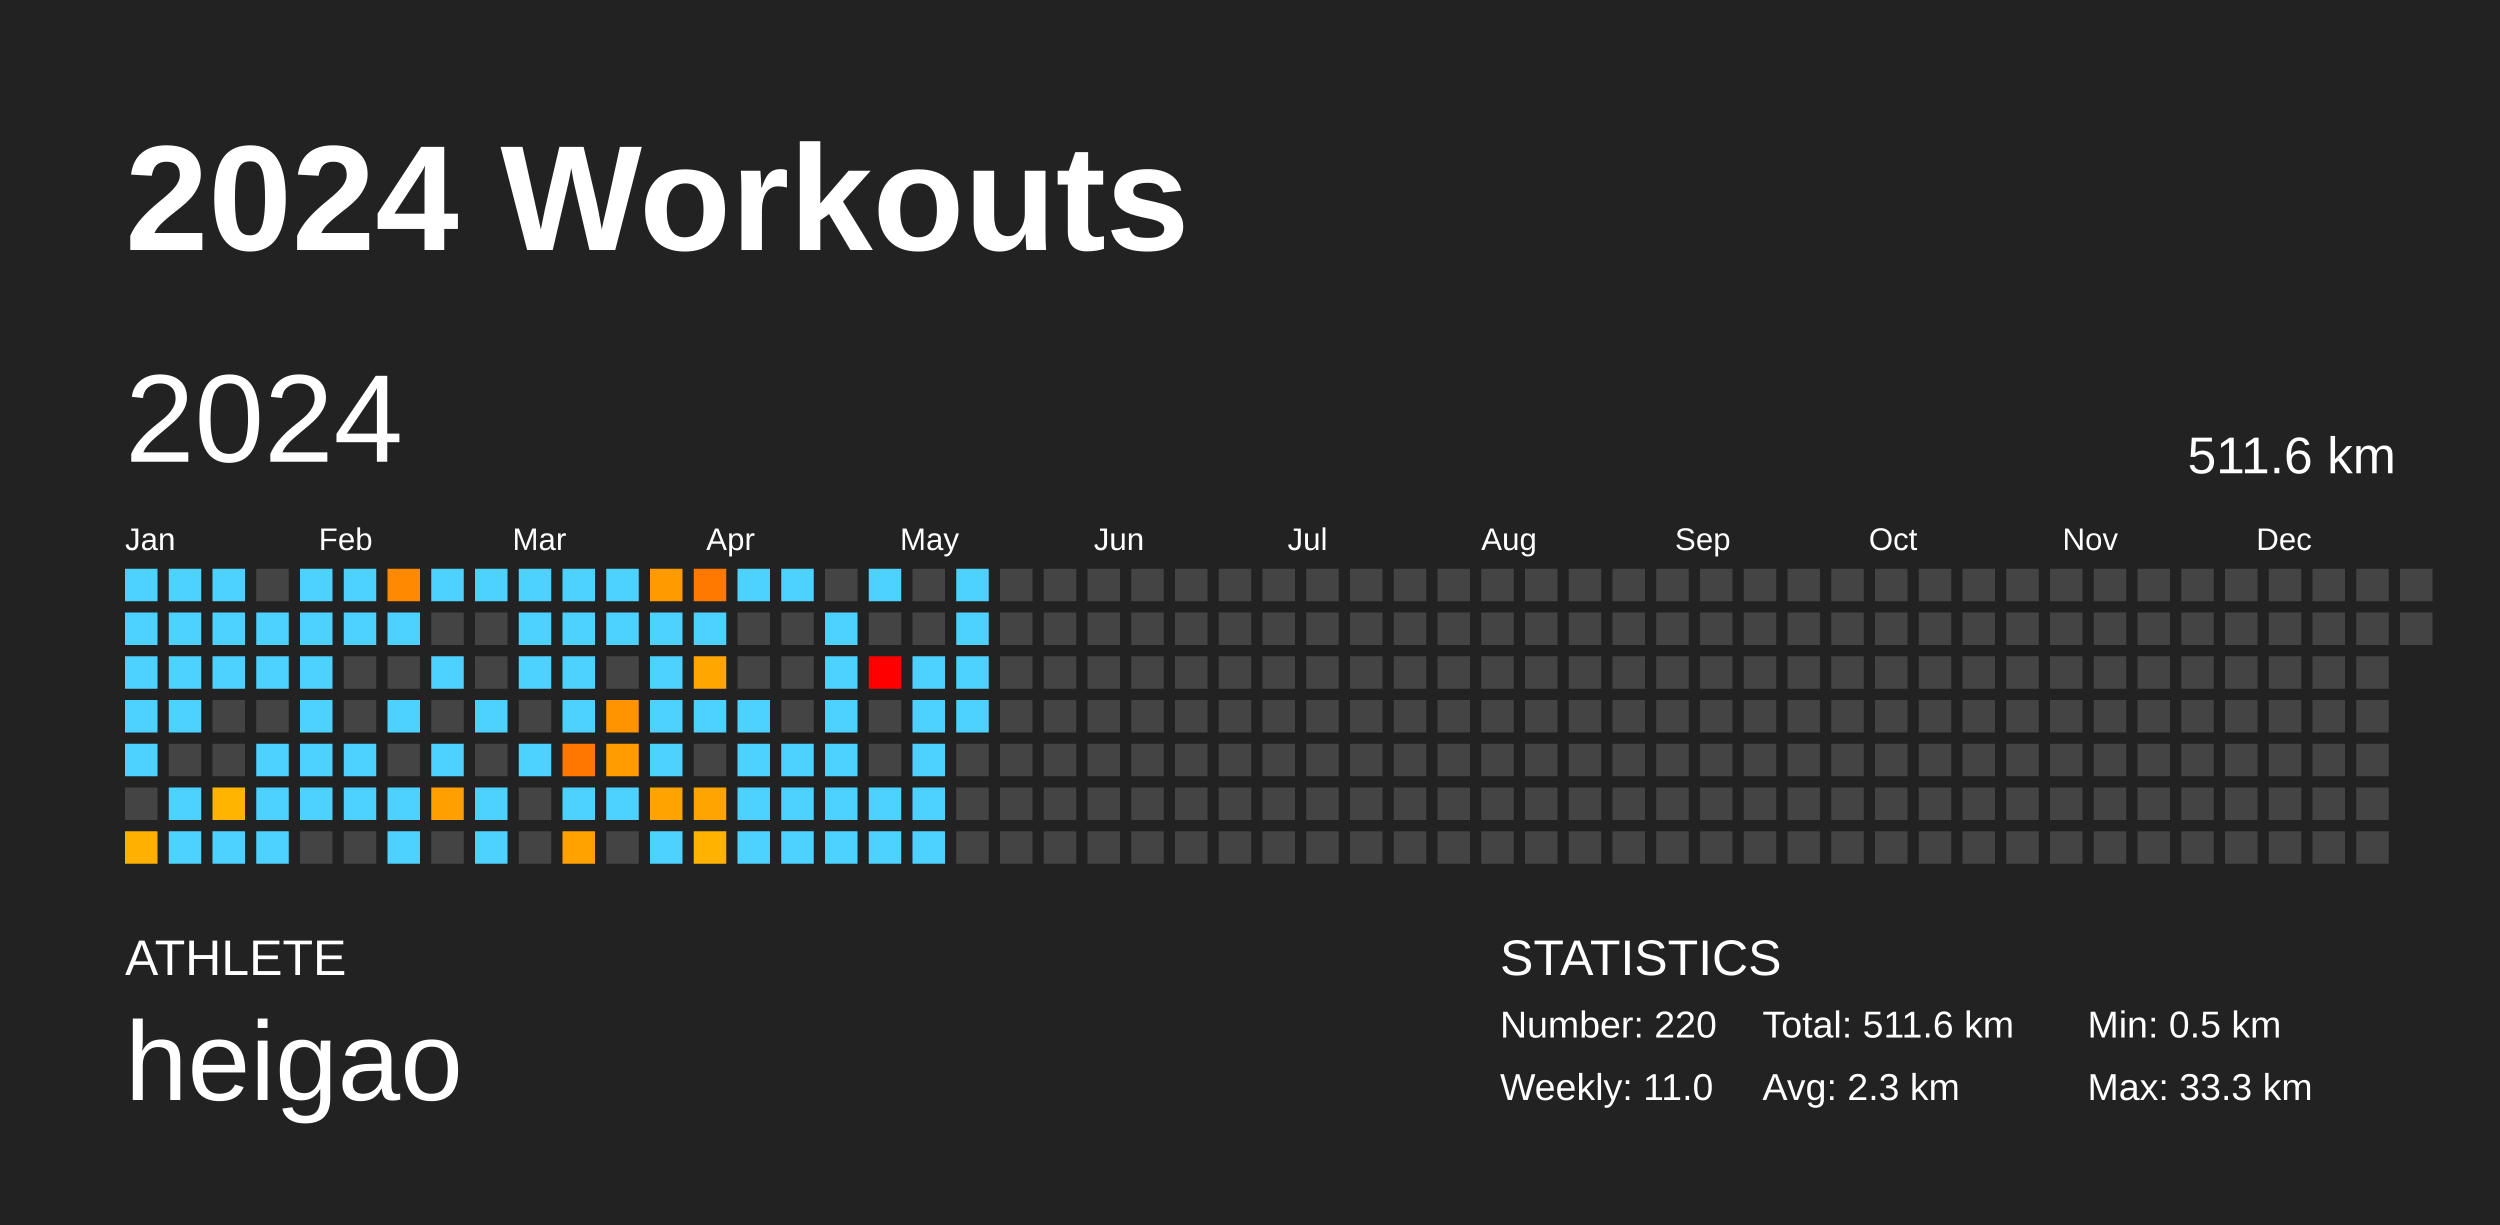
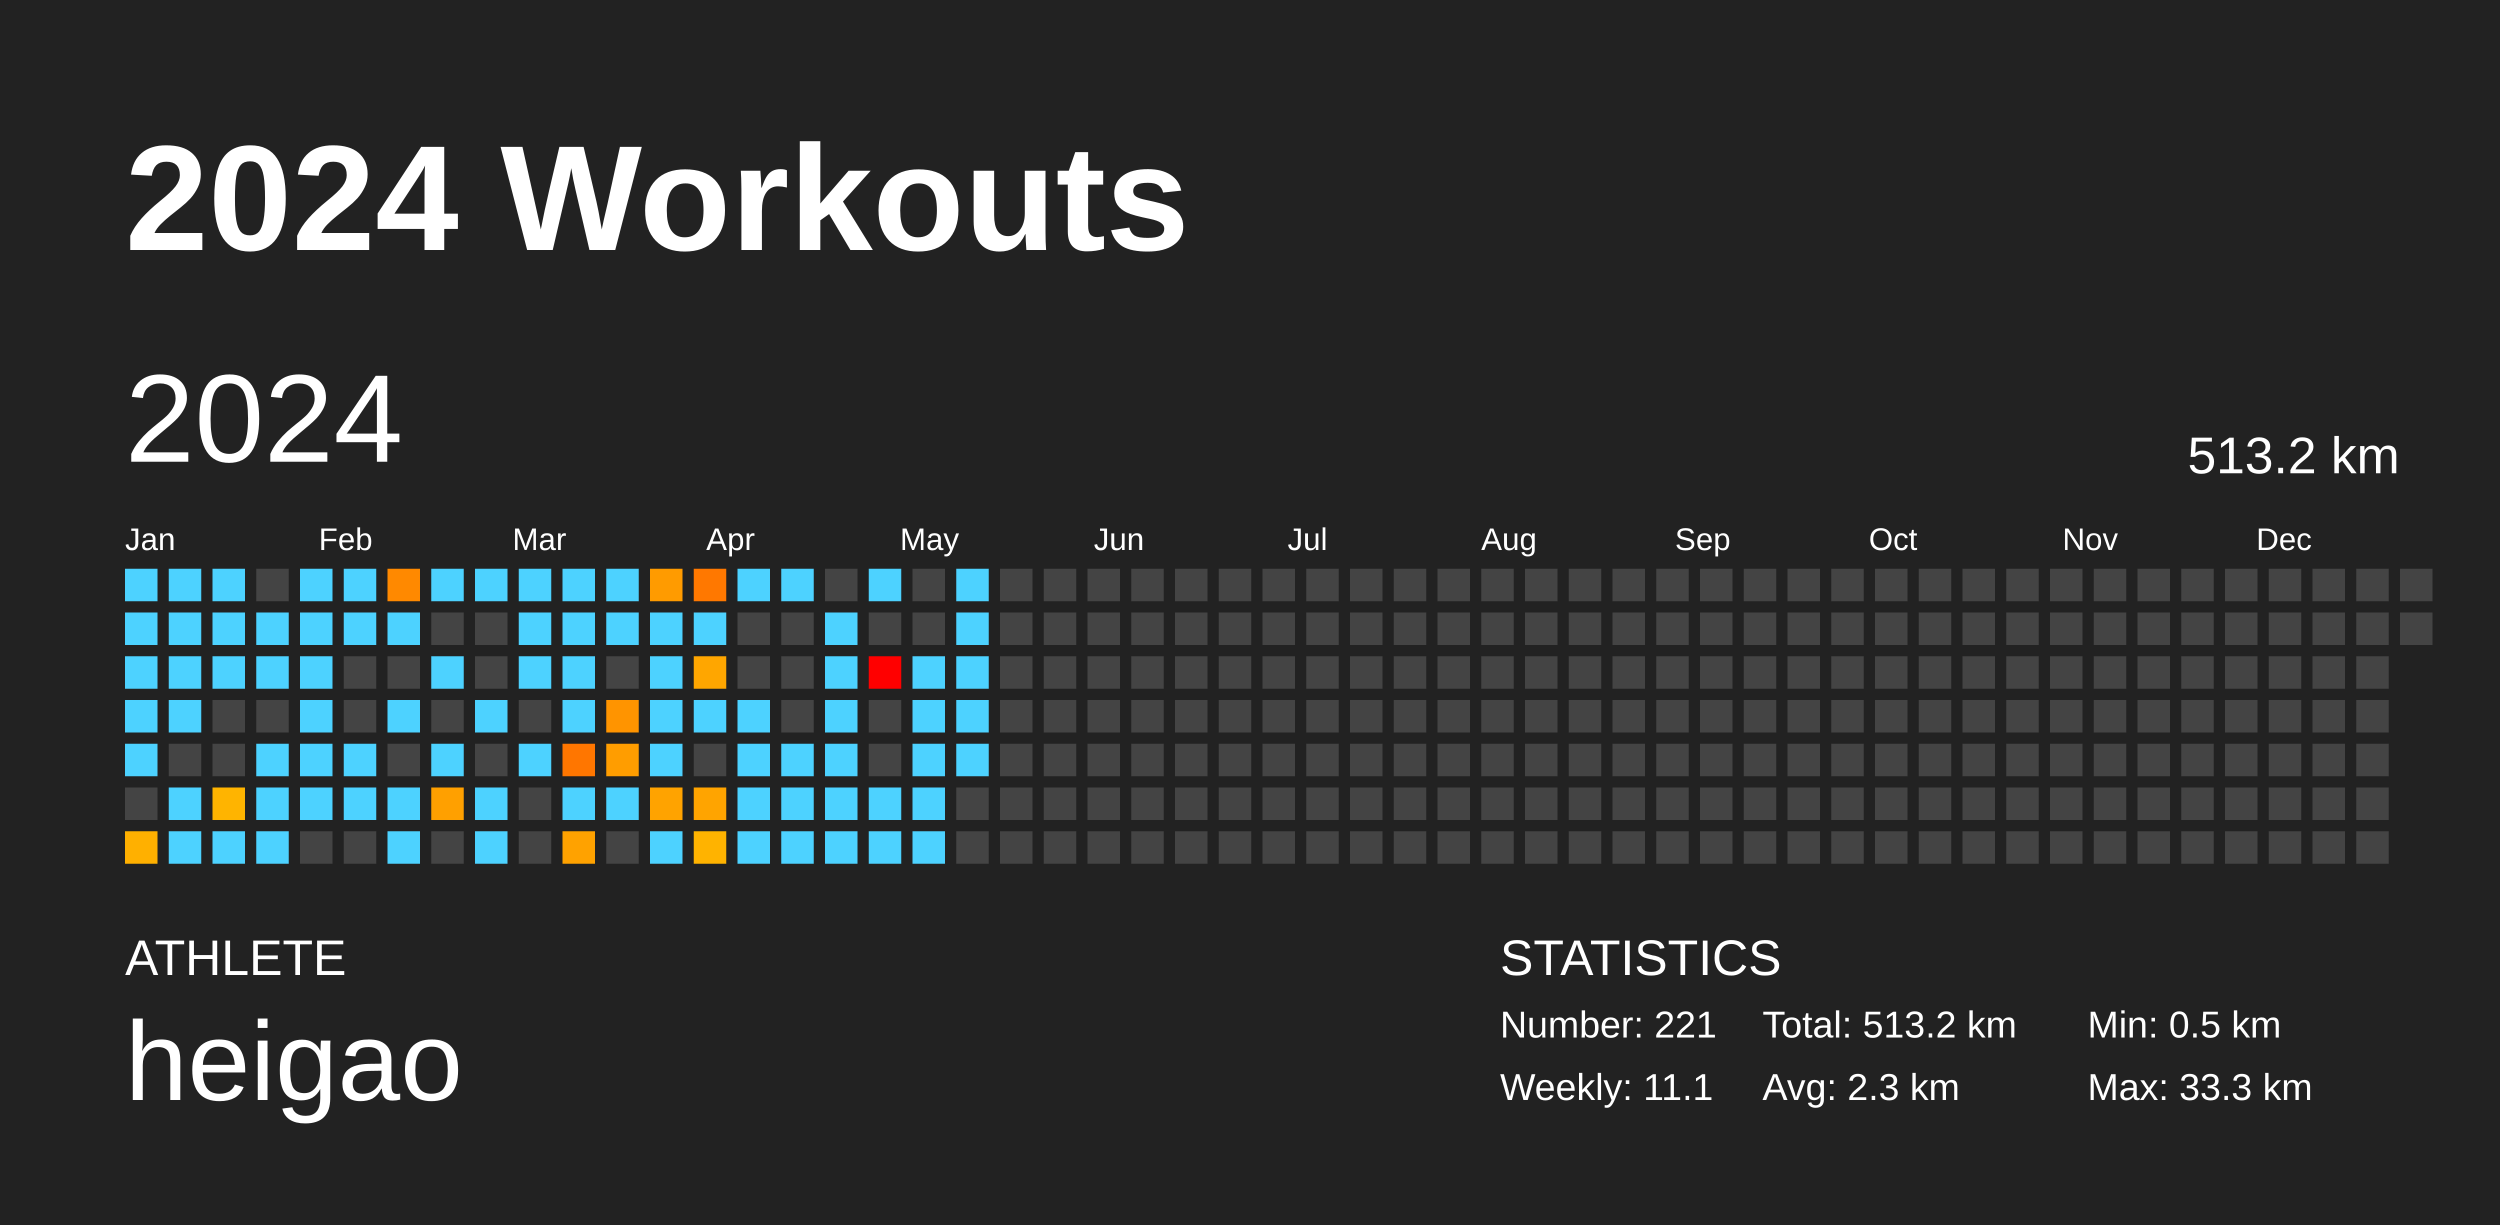
<svg xmlns="http://www.w3.org/2000/svg" baseProfile="full" height="98mm" version="1.1" viewBox="0,0,200,98" width="200mm">
  <defs />
  <rect fill="#222222" height="98" width="200" x="0" y="0" />
  <text fill="#FFFFFF" style="font-size:12px; font-family:Arial; font-weight:bold;" x="10" y="20">2024 Workouts</text>
  <text fill="#FFFFFF" style="font-size:4px; font-family:Arial" x="10" y="78">ATHLETE</text>
  <text fill="#FFFFFF" style="font-size:9px; font-family:Arial" x="10" y="88">heigao</text>
  <text fill="#FFFFFF" style="font-size:4px; font-family:Arial" x="120" y="78">STATISTICS</text>
-   <text fill="#FFFFFF" style="font-size:3px; font-family:Arial" x="120" y="83">Number: 220</text>
-   <text fill="#FFFFFF" style="font-size:3px; font-family:Arial" x="120" y="88">Weekly: 11.0</text>
-   <text fill="#FFFFFF" style="font-size:3px; font-family:Arial" x="141" y="83">Total: 511.6 km</text>
+   <text fill="#FFFFFF" style="font-size:3px; font-family:Arial" x="120" y="83">Number: 221</text>
+   <text fill="#FFFFFF" style="font-size:3px; font-family:Arial" x="120" y="88">Weekly: 11.1</text>
+   <text fill="#FFFFFF" style="font-size:3px; font-family:Arial" x="141" y="83">Total: 513.2 km</text>
  <text fill="#FFFFFF" style="font-size:3px; font-family:Arial" x="141" y="88">Avg: 2.3 km</text>
  <text fill="#FFFFFF" style="font-size:3px; font-family:Arial" x="167" y="83">Min: 0.5 km</text>
  <text fill="#FFFFFF" style="font-size:3px; font-family:Arial" x="167" y="88">Max: 33.3 km</text>
  <text dominant-baseline="hanging" fill="#FFFFFF" style="font-size:10.0px; font-family:Arial;" x="10" y="30">2024</text>
-   <text dominant-baseline="hanging" fill="#FFFFFF" style="font-size:4.125px; font-family:Arial;" x="175" y="35">511.6 km</text>
+   <text dominant-baseline="hanging" fill="#FFFFFF" style="font-size:4.125px; font-family:Arial;" x="175" y="35">513.2 km</text>
  <text fill="#FFFFFF" style="font-size:2.5px; font-family:Arial" x="10.0" y="44">Jan</text>
  <text fill="#FFFFFF" style="font-size:2.5px; font-family:Arial" x="25.5" y="44">Feb</text>
  <text fill="#FFFFFF" style="font-size:2.5px; font-family:Arial" x="41.0" y="44">Mar</text>
  <text fill="#FFFFFF" style="font-size:2.5px; font-family:Arial" x="56.5" y="44">Apr</text>
  <text fill="#FFFFFF" style="font-size:2.5px; font-family:Arial" x="72.0" y="44">May</text>
  <text fill="#FFFFFF" style="font-size:2.5px; font-family:Arial" x="87.5" y="44">Jun</text>
  <text fill="#FFFFFF" style="font-size:2.5px; font-family:Arial" x="103.0" y="44">Jul</text>
  <text fill="#FFFFFF" style="font-size:2.5px; font-family:Arial" x="118.5" y="44">Aug</text>
  <text fill="#FFFFFF" style="font-size:2.5px; font-family:Arial" x="134.0" y="44">Sep</text>
  <text fill="#FFFFFF" style="font-size:2.5px; font-family:Arial" x="149.5" y="44">Oct</text>
  <text fill="#FFFFFF" style="font-size:2.5px; font-family:Arial" x="165.0" y="44">Nov</text>
  <text fill="#FFFFFF" style="font-size:2.5px; font-family:Arial" x="180.5" y="44">Dec</text>
  <rect fill="#4dd2ff" height="2.6" width="2.6" x="10.0" y="45.5" />
  <rect fill="#4dd2ff" height="2.6" width="2.6" x="10.0" y="49.0" />
  <rect fill="#4dd2ff" height="2.6" width="2.6" x="10.0" y="52.5" />
  <rect fill="#4dd2ff" height="2.6" width="2.6" x="10.0" y="56.0" />
  <rect fill="#4dd2ff" height="2.6" width="2.6" x="10.0" y="59.5" />
  <rect fill="#444444" height="2.6" width="2.6" x="10.0" y="63.0" />
  <rect fill="#ffb000" height="2.6" width="2.6" x="10.0" y="66.5" />
  <rect fill="#4dd2ff" height="2.6" width="2.6" x="13.5" y="45.5" />
  <rect fill="#4dd2ff" height="2.6" width="2.6" x="13.5" y="49.0" />
  <rect fill="#4dd2ff" height="2.6" width="2.6" x="13.5" y="52.5" />
  <rect fill="#4dd2ff" height="2.6" width="2.6" x="13.5" y="56.0" />
  <rect fill="#444444" height="2.6" width="2.6" x="13.5" y="59.5" />
  <rect fill="#4dd2ff" height="2.6" width="2.6" x="13.5" y="63.0" />
  <rect fill="#4dd2ff" height="2.6" width="2.6" x="13.5" y="66.5" />
  <rect fill="#4dd2ff" height="2.6" width="2.6" x="17.0" y="45.5" />
  <rect fill="#4dd2ff" height="2.6" width="2.6" x="17.0" y="49.0" />
  <rect fill="#4dd2ff" height="2.6" width="2.6" x="17.0" y="52.5" />
  <rect fill="#444444" height="2.6" width="2.6" x="17.0" y="56.0" />
  <rect fill="#444444" height="2.6" width="2.6" x="17.0" y="59.5" />
  <rect fill="#ffb400" height="2.6" width="2.6" x="17.0" y="63.0" />
  <rect fill="#4dd2ff" height="2.6" width="2.6" x="17.0" y="66.5" />
  <rect fill="#444444" height="2.6" width="2.6" x="20.5" y="45.5" />
  <rect fill="#4dd2ff" height="2.6" width="2.6" x="20.5" y="49.0" />
  <rect fill="#4dd2ff" height="2.6" width="2.6" x="20.5" y="52.5" />
  <rect fill="#444444" height="2.6" width="2.6" x="20.5" y="56.0" />
  <rect fill="#4dd2ff" height="2.6" width="2.6" x="20.5" y="59.5" />
  <rect fill="#4dd2ff" height="2.6" width="2.6" x="20.5" y="63.0" />
  <rect fill="#4dd2ff" height="2.6" width="2.6" x="20.5" y="66.5" />
  <rect fill="#4dd2ff" height="2.6" width="2.6" x="24.0" y="45.5" />
  <rect fill="#4dd2ff" height="2.6" width="2.6" x="24.0" y="49.0" />
  <rect fill="#4dd2ff" height="2.6" width="2.6" x="24.0" y="52.5" />
  <rect fill="#4dd2ff" height="2.6" width="2.6" x="24.0" y="56.0" />
  <rect fill="#4dd2ff" height="2.6" width="2.6" x="24.0" y="59.5" />
  <rect fill="#4dd2ff" height="2.6" width="2.6" x="24.0" y="63.0" />
  <rect fill="#444444" height="2.6" width="2.6" x="24.0" y="66.5" />
  <rect fill="#4dd2ff" height="2.6" width="2.6" x="27.5" y="45.5" />
  <rect fill="#4dd2ff" height="2.6" width="2.6" x="27.5" y="49.0" />
  <rect fill="#444444" height="2.6" width="2.6" x="27.5" y="52.5" />
  <rect fill="#444444" height="2.6" width="2.6" x="27.5" y="56.0" />
  <rect fill="#4dd2ff" height="2.6" width="2.6" x="27.5" y="59.5" />
  <rect fill="#4dd2ff" height="2.6" width="2.6" x="27.5" y="63.0" />
  <rect fill="#444444" height="2.6" width="2.6" x="27.5" y="66.5" />
  <rect fill="#ff8900" height="2.6" width="2.6" x="31.0" y="45.5" />
  <rect fill="#4dd2ff" height="2.6" width="2.6" x="31.0" y="49.0" />
  <rect fill="#444444" height="2.6" width="2.6" x="31.0" y="52.5" />
  <rect fill="#4dd2ff" height="2.6" width="2.6" x="31.0" y="56.0" />
  <rect fill="#444444" height="2.6" width="2.6" x="31.0" y="59.5" />
  <rect fill="#4dd2ff" height="2.6" width="2.6" x="31.0" y="63.0" />
  <rect fill="#4dd2ff" height="2.6" width="2.6" x="31.0" y="66.5" />
  <rect fill="#4dd2ff" height="2.6" width="2.6" x="34.5" y="45.5" />
  <rect fill="#444444" height="2.6" width="2.6" x="34.5" y="49.0" />
  <rect fill="#4dd2ff" height="2.6" width="2.6" x="34.5" y="52.5" />
  <rect fill="#444444" height="2.6" width="2.6" x="34.5" y="56.0" />
  <rect fill="#4dd2ff" height="2.6" width="2.6" x="34.5" y="59.5" />
  <rect fill="#ffa000" height="2.6" width="2.6" x="34.5" y="63.0" />
  <rect fill="#444444" height="2.6" width="2.6" x="34.5" y="66.5" />
  <rect fill="#4dd2ff" height="2.6" width="2.6" x="38.0" y="45.5" />
  <rect fill="#444444" height="2.6" width="2.6" x="38.0" y="49.0" />
  <rect fill="#444444" height="2.6" width="2.6" x="38.0" y="52.5" />
  <rect fill="#4dd2ff" height="2.6" width="2.6" x="38.0" y="56.0" />
  <rect fill="#444444" height="2.6" width="2.6" x="38.0" y="59.5" />
  <rect fill="#4dd2ff" height="2.6" width="2.6" x="38.0" y="63.0" />
  <rect fill="#4dd2ff" height="2.6" width="2.6" x="38.0" y="66.5" />
  <rect fill="#4dd2ff" height="2.6" width="2.6" x="41.5" y="45.5" />
  <rect fill="#4dd2ff" height="2.6" width="2.6" x="41.5" y="49.0" />
  <rect fill="#4dd2ff" height="2.6" width="2.6" x="41.5" y="52.5" />
  <rect fill="#444444" height="2.6" width="2.6" x="41.5" y="56.0" />
  <rect fill="#4dd2ff" height="2.6" width="2.6" x="41.5" y="59.5" />
  <rect fill="#444444" height="2.6" width="2.6" x="41.5" y="63.0" />
  <rect fill="#444444" height="2.6" width="2.6" x="41.5" y="66.5" />
  <rect fill="#4dd2ff" height="2.6" width="2.6" x="45.0" y="45.5" />
  <rect fill="#4dd2ff" height="2.6" width="2.6" x="45.0" y="49.0" />
  <rect fill="#4dd2ff" height="2.6" width="2.6" x="45.0" y="52.5" />
  <rect fill="#4dd2ff" height="2.6" width="2.6" x="45.0" y="56.0" />
  <rect fill="#ff7600" height="2.6" width="2.6" x="45.0" y="59.5" />
  <rect fill="#4dd2ff" height="2.6" width="2.6" x="45.0" y="63.0" />
  <rect fill="#ffa200" height="2.6" width="2.6" x="45.0" y="66.5" />
  <rect fill="#4dd2ff" height="2.6" width="2.6" x="48.5" y="45.5" />
  <rect fill="#4dd2ff" height="2.6" width="2.6" x="48.5" y="49.0" />
  <rect fill="#444444" height="2.6" width="2.6" x="48.5" y="52.5" />
  <rect fill="#ff9400" height="2.6" width="2.6" x="48.5" y="56.0" />
  <rect fill="#ff9d00" height="2.6" width="2.6" x="48.5" y="59.5" />
  <rect fill="#4dd2ff" height="2.6" width="2.6" x="48.5" y="63.0" />
  <rect fill="#444444" height="2.6" width="2.6" x="48.5" y="66.5" />
  <rect fill="#ff9b00" height="2.6" width="2.6" x="52.0" y="45.5" />
  <rect fill="#4dd2ff" height="2.6" width="2.6" x="52.0" y="49.0" />
  <rect fill="#4dd2ff" height="2.6" width="2.6" x="52.0" y="52.5" />
  <rect fill="#4dd2ff" height="2.6" width="2.6" x="52.0" y="56.0" />
  <rect fill="#4dd2ff" height="2.6" width="2.6" x="52.0" y="59.5" />
  <rect fill="#ffa300" height="2.6" width="2.6" x="52.0" y="63.0" />
  <rect fill="#4dd2ff" height="2.6" width="2.6" x="52.0" y="66.5" />
  <rect fill="#ff7800" height="2.6" width="2.6" x="55.5" y="45.5" />
  <rect fill="#4dd2ff" height="2.6" width="2.6" x="55.5" y="49.0" />
  <rect fill="#ffa600" height="2.6" width="2.6" x="55.5" y="52.5" />
  <rect fill="#4dd2ff" height="2.6" width="2.6" x="55.5" y="56.0" />
  <rect fill="#444444" height="2.6" width="2.6" x="55.5" y="59.5" />
  <rect fill="#ffa400" height="2.6" width="2.6" x="55.5" y="63.0" />
  <rect fill="#ffb300" height="2.6" width="2.6" x="55.5" y="66.5" />
  <rect fill="#4dd2ff" height="2.6" width="2.6" x="59.0" y="45.5" />
  <rect fill="#444444" height="2.6" width="2.6" x="59.0" y="49.0" />
  <rect fill="#444444" height="2.6" width="2.6" x="59.0" y="52.5" />
  <rect fill="#4dd2ff" height="2.6" width="2.6" x="59.0" y="56.0" />
  <rect fill="#4dd2ff" height="2.6" width="2.6" x="59.0" y="59.5" />
  <rect fill="#4dd2ff" height="2.6" width="2.6" x="59.0" y="63.0" />
  <rect fill="#4dd2ff" height="2.6" width="2.6" x="59.0" y="66.5" />
  <rect fill="#4dd2ff" height="2.6" width="2.6" x="62.5" y="45.5" />
  <rect fill="#444444" height="2.6" width="2.6" x="62.5" y="49.0" />
  <rect fill="#444444" height="2.6" width="2.6" x="62.5" y="52.5" />
  <rect fill="#444444" height="2.6" width="2.6" x="62.5" y="56.0" />
  <rect fill="#4dd2ff" height="2.6" width="2.6" x="62.5" y="59.5" />
  <rect fill="#4dd2ff" height="2.6" width="2.6" x="62.5" y="63.0" />
  <rect fill="#4dd2ff" height="2.6" width="2.6" x="62.5" y="66.5" />
  <rect fill="#444444" height="2.6" width="2.6" x="66.0" y="45.5" />
  <rect fill="#4dd2ff" height="2.6" width="2.6" x="66.0" y="49.0" />
  <rect fill="#4dd2ff" height="2.6" width="2.6" x="66.0" y="52.5" />
  <rect fill="#4dd2ff" height="2.6" width="2.6" x="66.0" y="56.0" />
  <rect fill="#4dd2ff" height="2.6" width="2.6" x="66.0" y="59.5" />
  <rect fill="#4dd2ff" height="2.6" width="2.6" x="66.0" y="63.0" />
  <rect fill="#4dd2ff" height="2.6" width="2.6" x="66.0" y="66.5" />
  <rect fill="#4dd2ff" height="2.6" width="2.6" x="69.5" y="45.5" />
  <rect fill="#444444" height="2.6" width="2.6" x="69.5" y="49.0" />
  <rect fill="red" height="2.6" width="2.6" x="69.5" y="52.5" />
  <rect fill="#444444" height="2.6" width="2.6" x="69.5" y="56.0" />
  <rect fill="#444444" height="2.6" width="2.6" x="69.5" y="59.5" />
  <rect fill="#4dd2ff" height="2.6" width="2.6" x="69.5" y="63.0" />
  <rect fill="#4dd2ff" height="2.6" width="2.6" x="69.5" y="66.5" />
  <rect fill="#444444" height="2.6" width="2.6" x="73.0" y="45.5" />
  <rect fill="#444444" height="2.6" width="2.6" x="73.0" y="49.0" />
  <rect fill="#4dd2ff" height="2.6" width="2.6" x="73.0" y="52.5" />
  <rect fill="#4dd2ff" height="2.6" width="2.6" x="73.0" y="56.0" />
  <rect fill="#4dd2ff" height="2.6" width="2.6" x="73.0" y="59.5" />
  <rect fill="#4dd2ff" height="2.6" width="2.6" x="73.0" y="63.0" />
  <rect fill="#4dd2ff" height="2.6" width="2.6" x="73.0" y="66.5" />
  <rect fill="#4dd2ff" height="2.6" width="2.6" x="76.5" y="45.5" />
  <rect fill="#4dd2ff" height="2.6" width="2.6" x="76.5" y="49.0" />
  <rect fill="#4dd2ff" height="2.6" width="2.6" x="76.5" y="52.5" />
  <rect fill="#4dd2ff" height="2.6" width="2.6" x="76.5" y="56.0" />
-   <rect fill="#444444" height="2.6" width="2.6" x="76.5" y="59.5" />
+   <rect fill="#4dd2ff" height="2.6" width="2.6" x="76.5" y="59.5" />
  <rect fill="#444444" height="2.6" width="2.6" x="76.5" y="63.0" />
  <rect fill="#444444" height="2.6" width="2.6" x="76.5" y="66.5" />
  <rect fill="#444444" height="2.6" width="2.6" x="80.0" y="45.5" />
  <rect fill="#444444" height="2.6" width="2.6" x="80.0" y="49.0" />
  <rect fill="#444444" height="2.6" width="2.6" x="80.0" y="52.5" />
  <rect fill="#444444" height="2.6" width="2.6" x="80.0" y="56.0" />
  <rect fill="#444444" height="2.6" width="2.6" x="80.0" y="59.5" />
  <rect fill="#444444" height="2.6" width="2.6" x="80.0" y="63.0" />
  <rect fill="#444444" height="2.6" width="2.6" x="80.0" y="66.5" />
  <rect fill="#444444" height="2.6" width="2.6" x="83.5" y="45.5" />
  <rect fill="#444444" height="2.6" width="2.6" x="83.5" y="49.0" />
  <rect fill="#444444" height="2.6" width="2.6" x="83.5" y="52.5" />
  <rect fill="#444444" height="2.6" width="2.6" x="83.5" y="56.0" />
  <rect fill="#444444" height="2.6" width="2.6" x="83.5" y="59.5" />
  <rect fill="#444444" height="2.6" width="2.6" x="83.5" y="63.0" />
  <rect fill="#444444" height="2.6" width="2.6" x="83.5" y="66.5" />
  <rect fill="#444444" height="2.6" width="2.6" x="87.0" y="45.5" />
  <rect fill="#444444" height="2.6" width="2.6" x="87.0" y="49.0" />
  <rect fill="#444444" height="2.6" width="2.6" x="87.0" y="52.5" />
  <rect fill="#444444" height="2.6" width="2.6" x="87.0" y="56.0" />
  <rect fill="#444444" height="2.6" width="2.6" x="87.0" y="59.5" />
  <rect fill="#444444" height="2.6" width="2.6" x="87.0" y="63.0" />
  <rect fill="#444444" height="2.6" width="2.6" x="87.0" y="66.5" />
  <rect fill="#444444" height="2.6" width="2.6" x="90.5" y="45.5" />
  <rect fill="#444444" height="2.6" width="2.6" x="90.5" y="49.0" />
  <rect fill="#444444" height="2.6" width="2.6" x="90.5" y="52.5" />
  <rect fill="#444444" height="2.6" width="2.6" x="90.5" y="56.0" />
  <rect fill="#444444" height="2.6" width="2.6" x="90.5" y="59.5" />
  <rect fill="#444444" height="2.6" width="2.6" x="90.5" y="63.0" />
  <rect fill="#444444" height="2.6" width="2.6" x="90.5" y="66.5" />
  <rect fill="#444444" height="2.6" width="2.6" x="94.0" y="45.5" />
  <rect fill="#444444" height="2.6" width="2.6" x="94.0" y="49.0" />
  <rect fill="#444444" height="2.6" width="2.6" x="94.0" y="52.5" />
  <rect fill="#444444" height="2.6" width="2.6" x="94.0" y="56.0" />
  <rect fill="#444444" height="2.6" width="2.6" x="94.0" y="59.5" />
  <rect fill="#444444" height="2.6" width="2.6" x="94.0" y="63.0" />
  <rect fill="#444444" height="2.6" width="2.6" x="94.0" y="66.5" />
  <rect fill="#444444" height="2.6" width="2.6" x="97.5" y="45.5" />
  <rect fill="#444444" height="2.6" width="2.6" x="97.5" y="49.0" />
  <rect fill="#444444" height="2.6" width="2.6" x="97.5" y="52.5" />
  <rect fill="#444444" height="2.6" width="2.6" x="97.5" y="56.0" />
  <rect fill="#444444" height="2.6" width="2.6" x="97.5" y="59.5" />
  <rect fill="#444444" height="2.6" width="2.6" x="97.5" y="63.0" />
  <rect fill="#444444" height="2.6" width="2.6" x="97.5" y="66.5" />
  <rect fill="#444444" height="2.6" width="2.6" x="101.0" y="45.5" />
  <rect fill="#444444" height="2.6" width="2.6" x="101.0" y="49.0" />
  <rect fill="#444444" height="2.6" width="2.6" x="101.0" y="52.5" />
  <rect fill="#444444" height="2.6" width="2.6" x="101.0" y="56.0" />
  <rect fill="#444444" height="2.6" width="2.6" x="101.0" y="59.5" />
  <rect fill="#444444" height="2.6" width="2.6" x="101.0" y="63.0" />
  <rect fill="#444444" height="2.6" width="2.6" x="101.0" y="66.5" />
  <rect fill="#444444" height="2.6" width="2.6" x="104.5" y="45.5" />
  <rect fill="#444444" height="2.6" width="2.6" x="104.5" y="49.0" />
  <rect fill="#444444" height="2.6" width="2.6" x="104.5" y="52.5" />
  <rect fill="#444444" height="2.6" width="2.6" x="104.5" y="56.0" />
  <rect fill="#444444" height="2.6" width="2.6" x="104.5" y="59.5" />
  <rect fill="#444444" height="2.6" width="2.6" x="104.5" y="63.0" />
  <rect fill="#444444" height="2.6" width="2.6" x="104.5" y="66.5" />
  <rect fill="#444444" height="2.6" width="2.6" x="108.0" y="45.5" />
  <rect fill="#444444" height="2.6" width="2.6" x="108.0" y="49.0" />
  <rect fill="#444444" height="2.6" width="2.6" x="108.0" y="52.5" />
  <rect fill="#444444" height="2.6" width="2.6" x="108.0" y="56.0" />
  <rect fill="#444444" height="2.6" width="2.6" x="108.0" y="59.5" />
  <rect fill="#444444" height="2.6" width="2.6" x="108.0" y="63.0" />
  <rect fill="#444444" height="2.6" width="2.6" x="108.0" y="66.5" />
  <rect fill="#444444" height="2.6" width="2.6" x="111.5" y="45.5" />
  <rect fill="#444444" height="2.6" width="2.6" x="111.5" y="49.0" />
  <rect fill="#444444" height="2.6" width="2.6" x="111.5" y="52.5" />
  <rect fill="#444444" height="2.6" width="2.6" x="111.5" y="56.0" />
  <rect fill="#444444" height="2.6" width="2.6" x="111.5" y="59.5" />
  <rect fill="#444444" height="2.6" width="2.6" x="111.5" y="63.0" />
  <rect fill="#444444" height="2.6" width="2.6" x="111.5" y="66.5" />
  <rect fill="#444444" height="2.6" width="2.6" x="115.0" y="45.5" />
  <rect fill="#444444" height="2.6" width="2.6" x="115.0" y="49.0" />
  <rect fill="#444444" height="2.6" width="2.6" x="115.0" y="52.5" />
  <rect fill="#444444" height="2.6" width="2.6" x="115.0" y="56.0" />
  <rect fill="#444444" height="2.6" width="2.6" x="115.0" y="59.5" />
  <rect fill="#444444" height="2.6" width="2.6" x="115.0" y="63.0" />
  <rect fill="#444444" height="2.6" width="2.6" x="115.0" y="66.5" />
  <rect fill="#444444" height="2.6" width="2.6" x="118.5" y="45.5" />
  <rect fill="#444444" height="2.6" width="2.6" x="118.5" y="49.0" />
  <rect fill="#444444" height="2.6" width="2.6" x="118.5" y="52.5" />
  <rect fill="#444444" height="2.6" width="2.6" x="118.5" y="56.0" />
  <rect fill="#444444" height="2.6" width="2.6" x="118.5" y="59.5" />
  <rect fill="#444444" height="2.6" width="2.6" x="118.5" y="63.0" />
  <rect fill="#444444" height="2.6" width="2.6" x="118.5" y="66.5" />
  <rect fill="#444444" height="2.6" width="2.6" x="122.0" y="45.5" />
  <rect fill="#444444" height="2.6" width="2.6" x="122.0" y="49.0" />
  <rect fill="#444444" height="2.6" width="2.6" x="122.0" y="52.5" />
  <rect fill="#444444" height="2.6" width="2.6" x="122.0" y="56.0" />
  <rect fill="#444444" height="2.6" width="2.6" x="122.0" y="59.5" />
  <rect fill="#444444" height="2.6" width="2.6" x="122.0" y="63.0" />
  <rect fill="#444444" height="2.6" width="2.6" x="122.0" y="66.5" />
  <rect fill="#444444" height="2.6" width="2.6" x="125.5" y="45.5" />
  <rect fill="#444444" height="2.6" width="2.6" x="125.5" y="49.0" />
  <rect fill="#444444" height="2.6" width="2.6" x="125.5" y="52.5" />
  <rect fill="#444444" height="2.6" width="2.6" x="125.5" y="56.0" />
  <rect fill="#444444" height="2.6" width="2.6" x="125.5" y="59.5" />
  <rect fill="#444444" height="2.6" width="2.6" x="125.5" y="63.0" />
  <rect fill="#444444" height="2.6" width="2.6" x="125.5" y="66.5" />
  <rect fill="#444444" height="2.6" width="2.6" x="129.0" y="45.5" />
  <rect fill="#444444" height="2.6" width="2.6" x="129.0" y="49.0" />
  <rect fill="#444444" height="2.6" width="2.6" x="129.0" y="52.5" />
  <rect fill="#444444" height="2.6" width="2.6" x="129.0" y="56.0" />
  <rect fill="#444444" height="2.6" width="2.6" x="129.0" y="59.5" />
  <rect fill="#444444" height="2.6" width="2.6" x="129.0" y="63.0" />
  <rect fill="#444444" height="2.6" width="2.6" x="129.0" y="66.5" />
  <rect fill="#444444" height="2.6" width="2.6" x="132.5" y="45.5" />
  <rect fill="#444444" height="2.6" width="2.6" x="132.5" y="49.0" />
  <rect fill="#444444" height="2.6" width="2.6" x="132.5" y="52.5" />
  <rect fill="#444444" height="2.6" width="2.6" x="132.5" y="56.0" />
  <rect fill="#444444" height="2.6" width="2.6" x="132.5" y="59.5" />
  <rect fill="#444444" height="2.6" width="2.6" x="132.5" y="63.0" />
  <rect fill="#444444" height="2.6" width="2.6" x="132.5" y="66.5" />
  <rect fill="#444444" height="2.6" width="2.6" x="136.0" y="45.5" />
  <rect fill="#444444" height="2.6" width="2.6" x="136.0" y="49.0" />
  <rect fill="#444444" height="2.6" width="2.6" x="136.0" y="52.5" />
  <rect fill="#444444" height="2.6" width="2.6" x="136.0" y="56.0" />
  <rect fill="#444444" height="2.6" width="2.6" x="136.0" y="59.5" />
  <rect fill="#444444" height="2.6" width="2.6" x="136.0" y="63.0" />
  <rect fill="#444444" height="2.6" width="2.6" x="136.0" y="66.5" />
  <rect fill="#444444" height="2.6" width="2.6" x="139.5" y="45.5" />
  <rect fill="#444444" height="2.6" width="2.6" x="139.5" y="49.0" />
  <rect fill="#444444" height="2.6" width="2.6" x="139.5" y="52.5" />
  <rect fill="#444444" height="2.6" width="2.6" x="139.5" y="56.0" />
  <rect fill="#444444" height="2.6" width="2.6" x="139.5" y="59.5" />
  <rect fill="#444444" height="2.6" width="2.6" x="139.5" y="63.0" />
  <rect fill="#444444" height="2.6" width="2.6" x="139.5" y="66.5" />
  <rect fill="#444444" height="2.6" width="2.6" x="143.0" y="45.5" />
  <rect fill="#444444" height="2.6" width="2.6" x="143.0" y="49.0" />
  <rect fill="#444444" height="2.6" width="2.6" x="143.0" y="52.5" />
  <rect fill="#444444" height="2.6" width="2.6" x="143.0" y="56.0" />
  <rect fill="#444444" height="2.6" width="2.6" x="143.0" y="59.5" />
  <rect fill="#444444" height="2.6" width="2.6" x="143.0" y="63.0" />
  <rect fill="#444444" height="2.6" width="2.6" x="143.0" y="66.5" />
  <rect fill="#444444" height="2.6" width="2.6" x="146.5" y="45.5" />
  <rect fill="#444444" height="2.6" width="2.6" x="146.5" y="49.0" />
  <rect fill="#444444" height="2.6" width="2.6" x="146.5" y="52.5" />
  <rect fill="#444444" height="2.6" width="2.6" x="146.5" y="56.0" />
  <rect fill="#444444" height="2.6" width="2.6" x="146.5" y="59.5" />
  <rect fill="#444444" height="2.6" width="2.6" x="146.5" y="63.0" />
  <rect fill="#444444" height="2.6" width="2.6" x="146.5" y="66.5" />
  <rect fill="#444444" height="2.6" width="2.6" x="150.0" y="45.5" />
  <rect fill="#444444" height="2.6" width="2.6" x="150.0" y="49.0" />
  <rect fill="#444444" height="2.6" width="2.6" x="150.0" y="52.5" />
  <rect fill="#444444" height="2.6" width="2.6" x="150.0" y="56.0" />
  <rect fill="#444444" height="2.6" width="2.6" x="150.0" y="59.5" />
  <rect fill="#444444" height="2.6" width="2.6" x="150.0" y="63.0" />
  <rect fill="#444444" height="2.6" width="2.6" x="150.0" y="66.5" />
  <rect fill="#444444" height="2.6" width="2.6" x="153.5" y="45.5" />
  <rect fill="#444444" height="2.6" width="2.6" x="153.5" y="49.0" />
  <rect fill="#444444" height="2.6" width="2.6" x="153.5" y="52.5" />
  <rect fill="#444444" height="2.6" width="2.6" x="153.5" y="56.0" />
  <rect fill="#444444" height="2.6" width="2.6" x="153.5" y="59.5" />
  <rect fill="#444444" height="2.6" width="2.6" x="153.5" y="63.0" />
  <rect fill="#444444" height="2.6" width="2.6" x="153.5" y="66.5" />
  <rect fill="#444444" height="2.6" width="2.6" x="157.0" y="45.5" />
  <rect fill="#444444" height="2.6" width="2.6" x="157.0" y="49.0" />
  <rect fill="#444444" height="2.6" width="2.6" x="157.0" y="52.5" />
  <rect fill="#444444" height="2.6" width="2.6" x="157.0" y="56.0" />
  <rect fill="#444444" height="2.6" width="2.6" x="157.0" y="59.5" />
  <rect fill="#444444" height="2.6" width="2.6" x="157.0" y="63.0" />
  <rect fill="#444444" height="2.6" width="2.6" x="157.0" y="66.5" />
  <rect fill="#444444" height="2.6" width="2.6" x="160.5" y="45.5" />
  <rect fill="#444444" height="2.6" width="2.6" x="160.5" y="49.0" />
  <rect fill="#444444" height="2.6" width="2.6" x="160.5" y="52.5" />
  <rect fill="#444444" height="2.6" width="2.6" x="160.5" y="56.0" />
  <rect fill="#444444" height="2.6" width="2.6" x="160.5" y="59.5" />
  <rect fill="#444444" height="2.6" width="2.6" x="160.5" y="63.0" />
  <rect fill="#444444" height="2.6" width="2.6" x="160.5" y="66.5" />
  <rect fill="#444444" height="2.6" width="2.6" x="164.0" y="45.5" />
  <rect fill="#444444" height="2.6" width="2.6" x="164.0" y="49.0" />
  <rect fill="#444444" height="2.6" width="2.6" x="164.0" y="52.5" />
  <rect fill="#444444" height="2.6" width="2.6" x="164.0" y="56.0" />
  <rect fill="#444444" height="2.6" width="2.6" x="164.0" y="59.5" />
  <rect fill="#444444" height="2.6" width="2.6" x="164.0" y="63.0" />
  <rect fill="#444444" height="2.6" width="2.6" x="164.0" y="66.5" />
  <rect fill="#444444" height="2.6" width="2.6" x="167.5" y="45.5" />
  <rect fill="#444444" height="2.6" width="2.6" x="167.5" y="49.0" />
  <rect fill="#444444" height="2.6" width="2.6" x="167.5" y="52.5" />
  <rect fill="#444444" height="2.6" width="2.6" x="167.5" y="56.0" />
  <rect fill="#444444" height="2.6" width="2.6" x="167.5" y="59.5" />
  <rect fill="#444444" height="2.6" width="2.6" x="167.5" y="63.0" />
  <rect fill="#444444" height="2.6" width="2.6" x="167.5" y="66.5" />
  <rect fill="#444444" height="2.6" width="2.6" x="171.0" y="45.5" />
  <rect fill="#444444" height="2.6" width="2.6" x="171.0" y="49.0" />
  <rect fill="#444444" height="2.6" width="2.6" x="171.0" y="52.5" />
  <rect fill="#444444" height="2.6" width="2.6" x="171.0" y="56.0" />
  <rect fill="#444444" height="2.6" width="2.6" x="171.0" y="59.5" />
  <rect fill="#444444" height="2.6" width="2.6" x="171.0" y="63.0" />
  <rect fill="#444444" height="2.6" width="2.6" x="171.0" y="66.5" />
  <rect fill="#444444" height="2.6" width="2.6" x="174.5" y="45.5" />
  <rect fill="#444444" height="2.6" width="2.6" x="174.5" y="49.0" />
  <rect fill="#444444" height="2.6" width="2.6" x="174.5" y="52.5" />
  <rect fill="#444444" height="2.6" width="2.6" x="174.5" y="56.0" />
  <rect fill="#444444" height="2.6" width="2.6" x="174.5" y="59.5" />
  <rect fill="#444444" height="2.6" width="2.6" x="174.5" y="63.0" />
  <rect fill="#444444" height="2.6" width="2.6" x="174.5" y="66.5" />
  <rect fill="#444444" height="2.6" width="2.6" x="178.0" y="45.5" />
  <rect fill="#444444" height="2.6" width="2.6" x="178.0" y="49.0" />
  <rect fill="#444444" height="2.6" width="2.6" x="178.0" y="52.5" />
  <rect fill="#444444" height="2.6" width="2.6" x="178.0" y="56.0" />
  <rect fill="#444444" height="2.6" width="2.6" x="178.0" y="59.5" />
  <rect fill="#444444" height="2.6" width="2.6" x="178.0" y="63.0" />
  <rect fill="#444444" height="2.6" width="2.6" x="178.0" y="66.5" />
  <rect fill="#444444" height="2.6" width="2.6" x="181.5" y="45.5" />
  <rect fill="#444444" height="2.6" width="2.6" x="181.5" y="49.0" />
  <rect fill="#444444" height="2.6" width="2.6" x="181.5" y="52.5" />
  <rect fill="#444444" height="2.6" width="2.6" x="181.5" y="56.0" />
  <rect fill="#444444" height="2.6" width="2.6" x="181.5" y="59.5" />
  <rect fill="#444444" height="2.6" width="2.6" x="181.5" y="63.0" />
  <rect fill="#444444" height="2.6" width="2.6" x="181.5" y="66.5" />
  <rect fill="#444444" height="2.6" width="2.6" x="185.0" y="45.5" />
  <rect fill="#444444" height="2.6" width="2.6" x="185.0" y="49.0" />
  <rect fill="#444444" height="2.6" width="2.6" x="185.0" y="52.5" />
  <rect fill="#444444" height="2.6" width="2.6" x="185.0" y="56.0" />
  <rect fill="#444444" height="2.6" width="2.6" x="185.0" y="59.5" />
  <rect fill="#444444" height="2.6" width="2.6" x="185.0" y="63.0" />
  <rect fill="#444444" height="2.6" width="2.6" x="185.0" y="66.5" />
  <rect fill="#444444" height="2.6" width="2.6" x="188.5" y="45.5" />
  <rect fill="#444444" height="2.6" width="2.6" x="188.5" y="49.0" />
  <rect fill="#444444" height="2.6" width="2.6" x="188.5" y="52.5" />
  <rect fill="#444444" height="2.6" width="2.6" x="188.5" y="56.0" />
  <rect fill="#444444" height="2.6" width="2.6" x="188.5" y="59.5" />
  <rect fill="#444444" height="2.6" width="2.6" x="188.5" y="63.0" />
  <rect fill="#444444" height="2.6" width="2.6" x="188.5" y="66.5" />
  <rect fill="#444444" height="2.6" width="2.6" x="192.0" y="45.5" />
  <rect fill="#444444" height="2.6" width="2.6" x="192.0" y="49.0" />
</svg>
